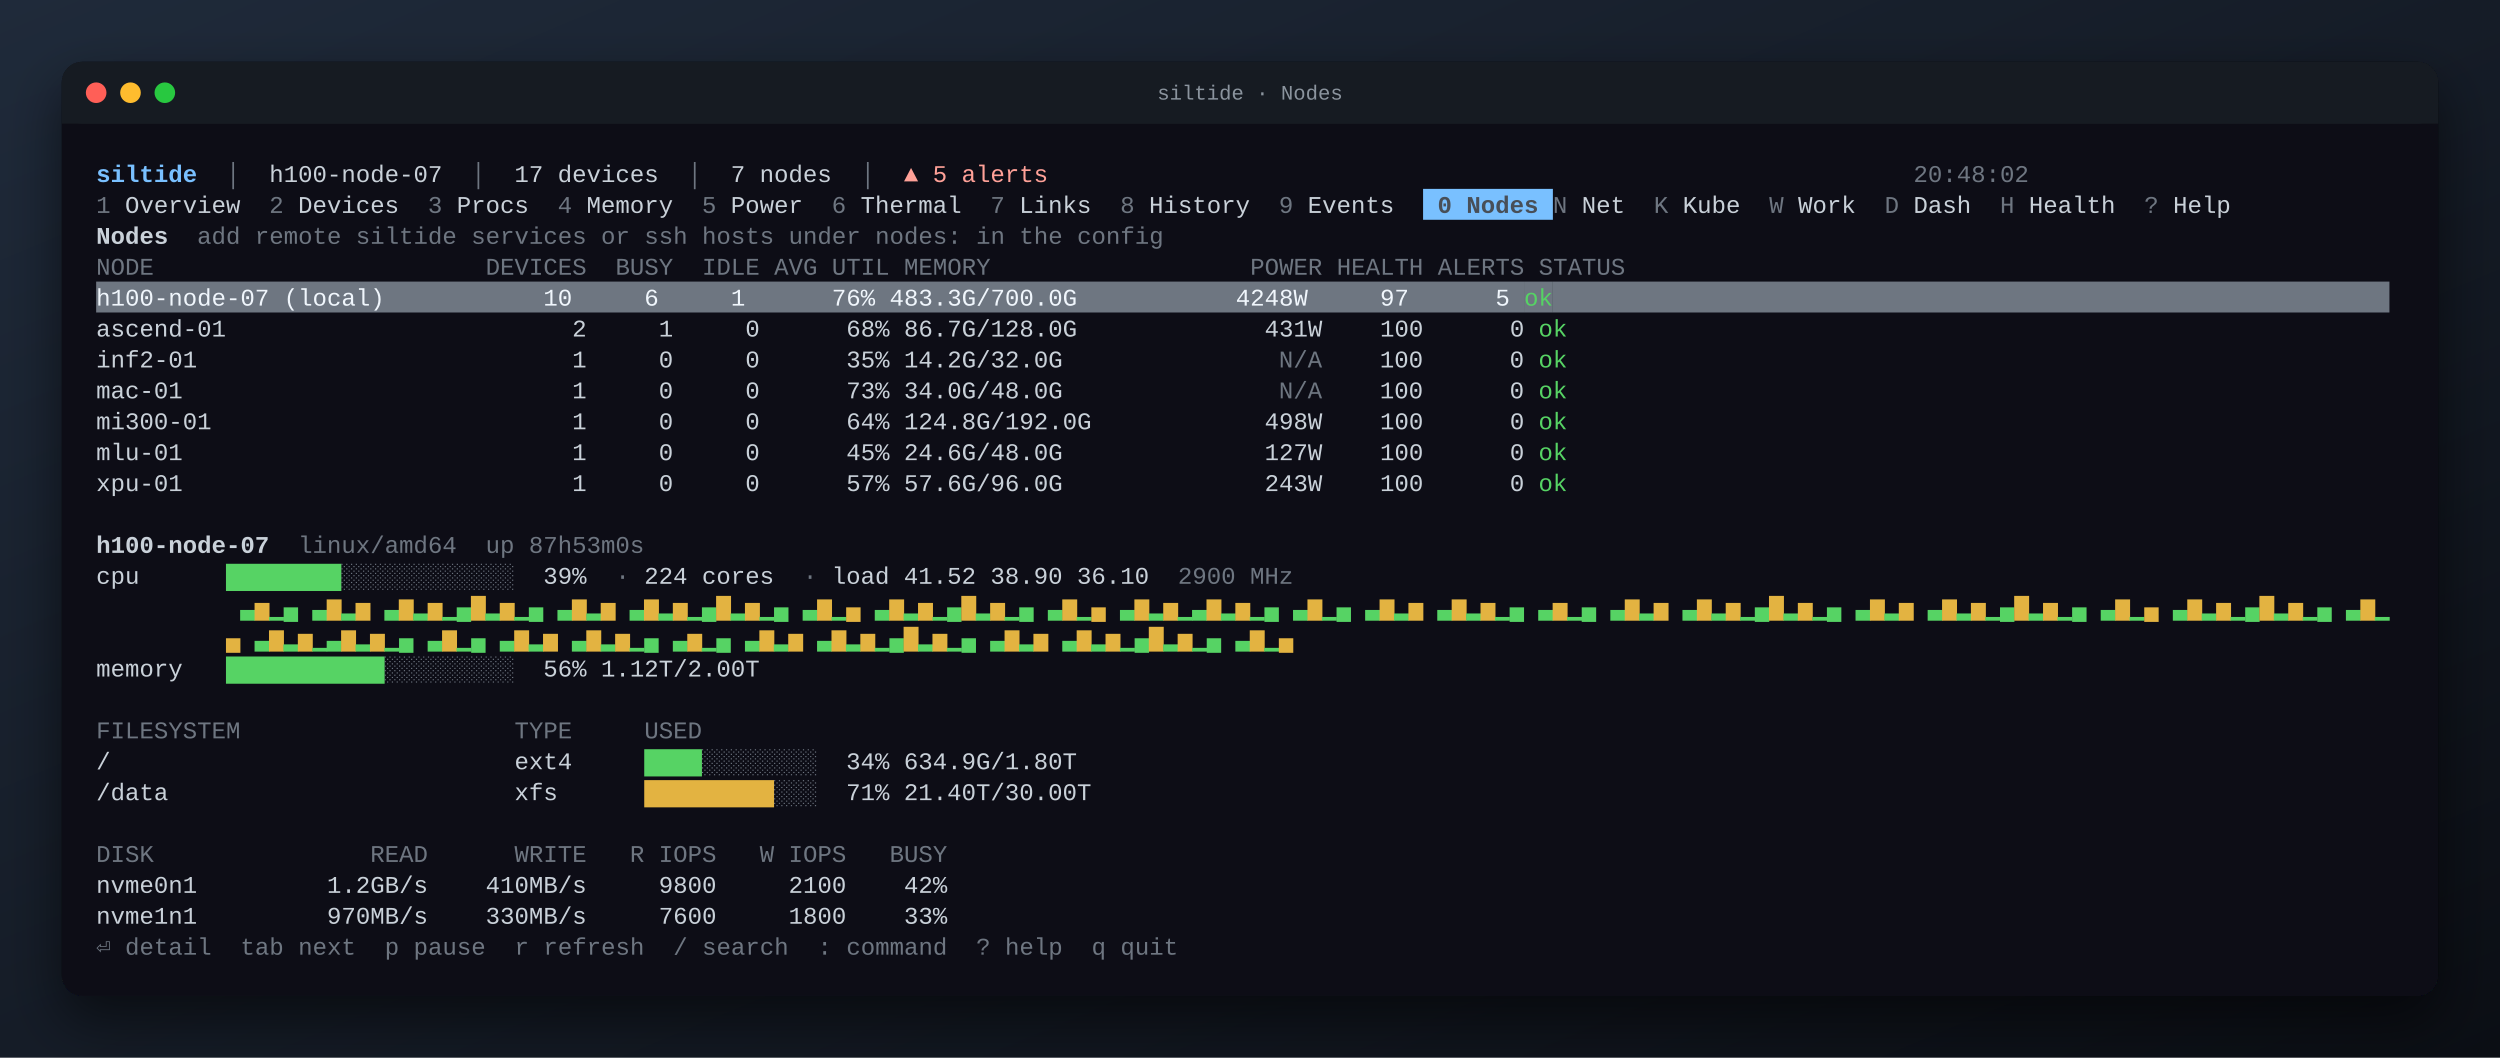
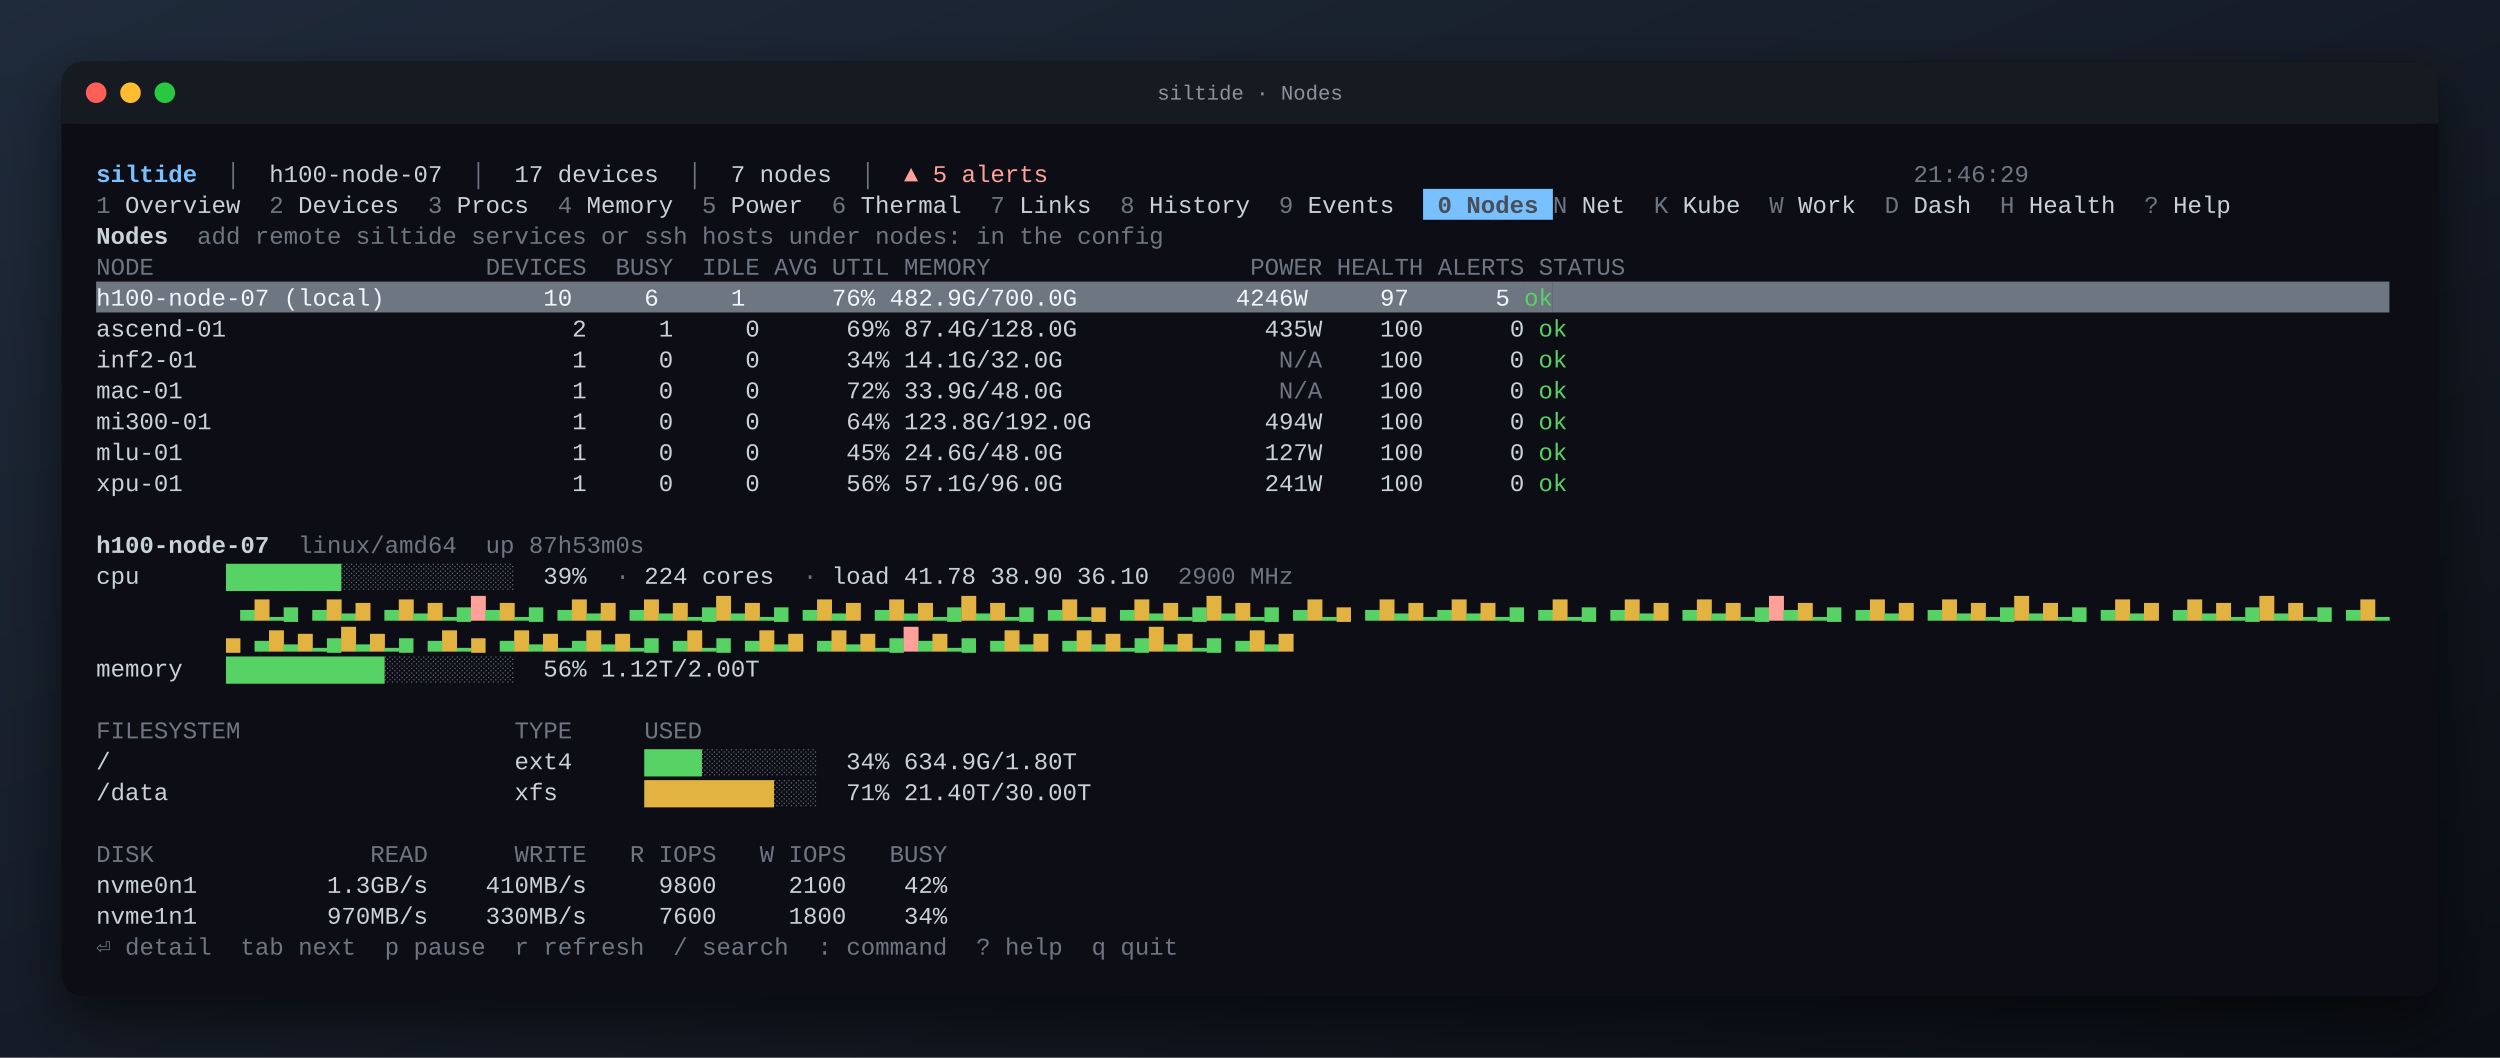
<svg xmlns="http://www.w3.org/2000/svg" width="1456" height="616" viewBox="0 0 1456 616" font-family="JetBrains Mono, SFMono-Regular, Menlo, Consolas, Liberation Mono, monospace" font-size="14">
  <defs>
    <linearGradient id="desk" x1="0" y1="0" x2="1" y2="1">
      <stop offset="0" stop-color="#1f2a3a" />
      <stop offset="1" stop-color="#0b0e14" />
    </linearGradient>
    <filter id="shadow" x="-10%" y="-10%" width="120%" height="130%">
      <feDropShadow dx="0" dy="14" stdDeviation="16" flood-color="#000" flood-opacity="0.55" />
    </filter>
  </defs>
  <rect width="100%" height="100%" fill="url(#desk)" />
  <rect x="36" y="36" width="1384" height="544" rx="12" fill="#0d1117" filter="url(#shadow)" />
  <rect x="36" y="36" width="1384" height="36" rx="12" fill="#161b22" />
  <rect x="36" y="60" width="1384" height="12" fill="#161b22" />
  <circle cx="56" cy="54" r="6" fill="#ff5f57" />
  <circle cx="76" cy="54" r="6" fill="#febc2e" />
  <circle cx="96" cy="54" r="6" fill="#28c840" />
  <text x="50%" y="58" text-anchor="middle" fill="#8b949e" font-size="12">siltide · Nodes</text>
  <g xml:space="preserve" transform="translate(36 36)">
    <text y="70.0" fill="#c9d1d9" xml:space="preserve" style="white-space:pre">
      <tspan x="20.0" fill="#79c0ff" font-weight="bold">siltide</tspan>
      <tspan x="78.8" fill="#6e7681">  │  </tspan>
      <tspan x="120.8">h100-node-07</tspan>
      <tspan x="221.6" fill="#6e7681">  │  </tspan>
      <tspan x="263.6">17 devices</tspan>
      <tspan x="347.6" fill="#6e7681">  │  </tspan>
      <tspan x="389.6">7 nodes</tspan>
      <tspan x="448.4" fill="#6e7681">  │  </tspan>
      <tspan x="490.4" fill="#ffa198">▲ 5 alerts</tspan>
-       <tspan x="1078.4" fill="#6e7681">20:48:02                         </tspan>
+       <tspan x="1078.4" fill="#6e7681">21:46:29                         </tspan>
    </text>
    <rect x="792.8" y="74.0" width="75.6" height="18.0" fill="#79c0ff" />
    <text y="88.0" fill="#c9d1d9" xml:space="preserve" style="white-space:pre">
      <tspan x="20.0" fill="#6e7681">1</tspan>
      <tspan x="28.4"> Overview  </tspan>
      <tspan x="120.8" fill="#6e7681">2</tspan>
      <tspan x="129.2"> Devices  </tspan>
      <tspan x="213.2" fill="#6e7681">3</tspan>
      <tspan x="221.6"> Procs  </tspan>
      <tspan x="288.8" fill="#6e7681">4</tspan>
      <tspan x="297.2"> Memory  </tspan>
      <tspan x="372.8" fill="#6e7681">5</tspan>
      <tspan x="381.2"> Power  </tspan>
      <tspan x="448.4" fill="#6e7681">6</tspan>
      <tspan x="456.8"> Thermal  </tspan>
      <tspan x="540.8" fill="#6e7681">7</tspan>
      <tspan x="549.2"> Links  </tspan>
      <tspan x="616.4" fill="#6e7681">8</tspan>
      <tspan x="624.8"> History  </tspan>
      <tspan x="708.8" fill="#6e7681">9</tspan>
      <tspan x="717.2"> Events  </tspan>
      <tspan x="792.8" fill="#484f58" font-weight="bold"> 0 Nodes </tspan>
      <tspan x="868.4" fill="#6e7681">N</tspan>
      <tspan x="876.8"> Net  </tspan>
      <tspan x="927.2" fill="#6e7681">K</tspan>
      <tspan x="935.6"> Kube  </tspan>
      <tspan x="994.4" fill="#6e7681">W</tspan>
      <tspan x="1002.8"> Work  </tspan>
      <tspan x="1061.6" fill="#6e7681">D</tspan>
      <tspan x="1070.0"> Dash  </tspan>
      <tspan x="1128.8" fill="#6e7681">H</tspan>
      <tspan x="1137.2"> Health  </tspan>
      <tspan x="1212.8" fill="#6e7681">?</tspan>
      <tspan x="1221.2"> Help  </tspan>
    </text>
    <text y="106.0" fill="#c9d1d9" xml:space="preserve" style="white-space:pre">
      <tspan x="20.0" font-weight="bold">Nodes</tspan>
      <tspan x="62.0" fill="#6e7681">  add remote siltide services or ssh hosts under nodes: in the config</tspan>
    </text>
    <text y="124.0" fill="#c9d1d9" xml:space="preserve" style="white-space:pre">
      <tspan x="20.0" fill="#6e7681">NODE                       DEVICES  BUSY  IDLE AVG UTIL MEMORY                  POWER HEALTH ALERTS STATUS                        </tspan>
    </text>
    <rect x="20.0" y="128.0" width="831.6" height="18.0" fill="#6e7681" />
    <rect x="851.6" y="128.0" width="16.8" height="18.0" fill="#6e7681" />
    <rect x="868.4" y="128.0" width="487.2" height="18.0" fill="#6e7681" />
    <text y="142.0" fill="#c9d1d9" xml:space="preserve" style="white-space:pre">
-       <tspan x="20.0" fill="#f0f6fc">h100-node-07 (local)           10     6     1      76% 483.3G/700.0G           4248W     97      5 </tspan>
+       <tspan x="20.0" fill="#f0f6fc">h100-node-07 (local)           10     6     1      76% 482.9G/700.0G           4246W     97      5 </tspan>
      <tspan x="851.6" fill="#56d364">ok</tspan>
    </text>
    <text y="160.0" fill="#c9d1d9" xml:space="preserve" style="white-space:pre">
-       <tspan x="20.0">ascend-01                        2     1     0      68% 86.7G/128.0G             431W    100      0 </tspan>
+       <tspan x="20.0">ascend-01                        2     1     0      69% 87.4G/128.0G             435W    100      0 </tspan>
      <tspan x="860.0" fill="#56d364">ok</tspan>
    </text>
    <text y="178.0" fill="#c9d1d9" xml:space="preserve" style="white-space:pre">
-       <tspan x="20.0">inf2-01                          1     0     0      35% 14.2G/32.0G               </tspan>
+       <tspan x="20.0">inf2-01                          1     0     0      34% 14.1G/32.0G               </tspan>
      <tspan x="708.8" fill="#6e7681">N/A</tspan>
      <tspan x="734.0">    100      0 </tspan>
      <tspan x="860.0" fill="#56d364">ok</tspan>
    </text>
    <text y="196.0" fill="#c9d1d9" xml:space="preserve" style="white-space:pre">
-       <tspan x="20.0">mac-01                           1     0     0      73% 34.0G/48.0G               </tspan>
+       <tspan x="20.0">mac-01                           1     0     0      72% 33.9G/48.0G               </tspan>
      <tspan x="708.8" fill="#6e7681">N/A</tspan>
      <tspan x="734.0">    100      0 </tspan>
      <tspan x="860.0" fill="#56d364">ok</tspan>
    </text>
    <text y="214.0" fill="#c9d1d9" xml:space="preserve" style="white-space:pre">
-       <tspan x="20.0">mi300-01                         1     0     0      64% 124.8G/192.0G            498W    100      0 </tspan>
+       <tspan x="20.0">mi300-01                         1     0     0      64% 123.8G/192.0G            494W    100      0 </tspan>
      <tspan x="860.0" fill="#56d364">ok</tspan>
    </text>
    <text y="232.0" fill="#c9d1d9" xml:space="preserve" style="white-space:pre">
      <tspan x="20.0">mlu-01                           1     0     0      45% 24.6G/48.0G              127W    100      0 </tspan>
      <tspan x="860.0" fill="#56d364">ok</tspan>
    </text>
    <text y="250.0" fill="#c9d1d9" xml:space="preserve" style="white-space:pre">
-       <tspan x="20.0">xpu-01                           1     0     0      57% 57.6G/96.0G              243W    100      0 </tspan>
+       <tspan x="20.0">xpu-01                           1     0     0      56% 57.1G/96.0G              241W    100      0 </tspan>
      <tspan x="860.0" fill="#56d364">ok</tspan>
    </text>
    <text y="286.0" fill="#c9d1d9" xml:space="preserve" style="white-space:pre">
      <tspan x="20.0" font-weight="bold">h100-node-07</tspan>
      <tspan x="137.6" fill="#6e7681">linux/amd64</tspan>
      <tspan x="230.0" fill="#6e7681">  up 87h53m0s</tspan>
    </text>
    <text y="304.0" fill="#c9d1d9" xml:space="preserve" style="white-space:pre">
      <tspan x="20.0">cpu      </tspan>
      <tspan x="95.6" fill="#56d364">████████</tspan>
      <tspan x="162.8" fill="#6e7681">░░░░░░░░░░░░</tspan>
      <tspan x="263.6">  39%  </tspan>
      <tspan x="322.4" fill="#6e7681">·</tspan>
      <tspan x="330.8"> 224 cores  </tspan>
      <tspan x="431.6" fill="#6e7681">·</tspan>
-       <tspan x="440.0"> load 41.52 38.90 36.10</tspan>
+       <tspan x="440.0"> load 41.78 38.90 36.10</tspan>
      <tspan x="633.2" fill="#6e7681">  2900 MHz</tspan>
    </text>
    <text y="322.0" fill="#c9d1d9" xml:space="preserve" style="white-space:pre">
      <tspan x="104.0" fill="#56d364">▃</tspan>
-       <tspan x="112.4" fill="#e3b341">▅</tspan>
+       <tspan x="112.4" fill="#e3b341">▆</tspan>
      <tspan x="120.8" fill="#56d364">▁</tspan>
      <tspan x="129.2" fill="#56d364">▄</tspan>
      <tspan x="146.0" fill="#56d364">▃</tspan>
      <tspan x="154.4" fill="#e3b341">▆</tspan>
      <tspan x="162.8" fill="#56d364">▂</tspan>
      <tspan x="171.2" fill="#e3b341">▅</tspan>
      <tspan x="188.0" fill="#56d364">▃</tspan>
      <tspan x="196.4" fill="#e3b341">▆</tspan>
      <tspan x="204.8" fill="#56d364">▂</tspan>
      <tspan x="213.2" fill="#e3b341">▅</tspan>
      <tspan x="221.6" fill="#56d364">▁</tspan>
      <tspan x="230.0" fill="#56d364">▄</tspan>
-       <tspan x="238.4" fill="#e3b341">▇</tspan>
-       <tspan x="246.8" fill="#56d364">▂</tspan>
+       <tspan x="238.4" fill="#ffa198">▇</tspan>
+       <tspan x="246.8" fill="#56d364">▃</tspan>
      <tspan x="255.2" fill="#e3b341">▅</tspan>
      <tspan x="263.6" fill="#56d364">▁</tspan>
      <tspan x="272.0" fill="#56d364">▄</tspan>
      <tspan x="288.8" fill="#56d364">▃</tspan>
      <tspan x="297.2" fill="#e3b341">▆</tspan>
      <tspan x="305.6" fill="#56d364">▂</tspan>
      <tspan x="314.0" fill="#e3b341">▅</tspan>
      <tspan x="330.8" fill="#56d364">▃</tspan>
      <tspan x="339.2" fill="#e3b341">▆</tspan>
      <tspan x="347.6" fill="#56d364">▂</tspan>
      <tspan x="356.0" fill="#e3b341">▅</tspan>
      <tspan x="364.4" fill="#56d364">▁</tspan>
      <tspan x="372.8" fill="#56d364">▄</tspan>
      <tspan x="381.2" fill="#e3b341">▇</tspan>
      <tspan x="389.6" fill="#56d364">▂</tspan>
      <tspan x="398.0" fill="#e3b341">▅</tspan>
      <tspan x="406.4" fill="#56d364">▁</tspan>
      <tspan x="414.8" fill="#56d364">▄</tspan>
      <tspan x="431.6" fill="#56d364">▃</tspan>
      <tspan x="440.0" fill="#e3b341">▆</tspan>
-       <tspan x="448.4" fill="#56d364">▁</tspan>
-       <tspan x="456.8" fill="#e3b341">▄</tspan>
+       <tspan x="448.4" fill="#56d364">▂</tspan>
+       <tspan x="456.8" fill="#e3b341">▅</tspan>
      <tspan x="473.6" fill="#56d364">▃</tspan>
      <tspan x="482.0" fill="#e3b341">▆</tspan>
      <tspan x="490.4" fill="#56d364">▂</tspan>
      <tspan x="498.8" fill="#e3b341">▅</tspan>
      <tspan x="507.2" fill="#56d364">▁</tspan>
      <tspan x="515.6" fill="#56d364">▄</tspan>
      <tspan x="524.0" fill="#e3b341">▇</tspan>
      <tspan x="532.4" fill="#56d364">▂</tspan>
      <tspan x="540.8" fill="#e3b341">▅</tspan>
      <tspan x="549.2" fill="#56d364">▁</tspan>
      <tspan x="557.6" fill="#56d364">▄</tspan>
      <tspan x="574.4" fill="#56d364">▃</tspan>
      <tspan x="582.8" fill="#e3b341">▆</tspan>
      <tspan x="591.2" fill="#56d364">▁</tspan>
      <tspan x="599.6" fill="#e3b341">▄</tspan>
      <tspan x="616.4" fill="#56d364">▃</tspan>
      <tspan x="624.8" fill="#e3b341">▆</tspan>
      <tspan x="633.2" fill="#56d364">▂</tspan>
      <tspan x="641.6" fill="#e3b341">▅</tspan>
      <tspan x="650.0" fill="#56d364">▁</tspan>
-       <tspan x="658.4" fill="#56d364">▃</tspan>
-       <tspan x="666.8" fill="#e3b341">▆</tspan>
+       <tspan x="658.4" fill="#56d364">▄</tspan>
+       <tspan x="666.8" fill="#e3b341">▇</tspan>
      <tspan x="675.2" fill="#56d364">▂</tspan>
      <tspan x="683.6" fill="#e3b341">▅</tspan>
      <tspan x="692.0" fill="#56d364">▁</tspan>
      <tspan x="700.4" fill="#56d364">▄</tspan>
      <tspan x="717.2" fill="#56d364">▃</tspan>
      <tspan x="725.6" fill="#e3b341">▆</tspan>
      <tspan x="734.0" fill="#56d364">▁</tspan>
-       <tspan x="742.4" fill="#56d364">▄</tspan>
+       <tspan x="742.4" fill="#e3b341">▄</tspan>
      <tspan x="759.2" fill="#56d364">▃</tspan>
      <tspan x="767.6" fill="#e3b341">▆</tspan>
      <tspan x="776.0" fill="#56d364">▂</tspan>
      <tspan x="784.4" fill="#e3b341">▅</tspan>
+       <tspan x="792.8" fill="#56d364">▁</tspan>
      <tspan x="801.2" fill="#56d364">▃</tspan>
      <tspan x="809.6" fill="#e3b341">▆</tspan>
      <tspan x="818.0" fill="#56d364">▂</tspan>
      <tspan x="826.4" fill="#e3b341">▅</tspan>
      <tspan x="834.8" fill="#56d364">▁</tspan>
      <tspan x="843.2" fill="#56d364">▄</tspan>
      <tspan x="860.0" fill="#56d364">▃</tspan>
-       <tspan x="868.4" fill="#e3b341">▅</tspan>
+       <tspan x="868.4" fill="#e3b341">▆</tspan>
      <tspan x="876.8" fill="#56d364">▁</tspan>
      <tspan x="885.2" fill="#56d364">▄</tspan>
      <tspan x="902.0" fill="#56d364">▃</tspan>
      <tspan x="910.4" fill="#e3b341">▆</tspan>
      <tspan x="918.8" fill="#56d364">▂</tspan>
      <tspan x="927.2" fill="#e3b341">▅</tspan>
      <tspan x="944.0" fill="#56d364">▃</tspan>
      <tspan x="952.4" fill="#e3b341">▆</tspan>
      <tspan x="960.8" fill="#56d364">▂</tspan>
      <tspan x="969.2" fill="#e3b341">▅</tspan>
      <tspan x="977.6" fill="#56d364">▁</tspan>
      <tspan x="986.0" fill="#56d364">▄</tspan>
-       <tspan x="994.4" fill="#e3b341">▇</tspan>
-       <tspan x="1002.8" fill="#56d364">▂</tspan>
+       <tspan x="994.4" fill="#ffa198">▇</tspan>
+       <tspan x="1002.8" fill="#56d364">▃</tspan>
      <tspan x="1011.2" fill="#e3b341">▅</tspan>
      <tspan x="1019.6" fill="#56d364">▁</tspan>
      <tspan x="1028.0" fill="#56d364">▄</tspan>
      <tspan x="1044.8" fill="#56d364">▃</tspan>
      <tspan x="1053.2" fill="#e3b341">▆</tspan>
      <tspan x="1061.6" fill="#56d364">▂</tspan>
      <tspan x="1070.0" fill="#e3b341">▅</tspan>
      <tspan x="1086.8" fill="#56d364">▃</tspan>
      <tspan x="1095.2" fill="#e3b341">▆</tspan>
      <tspan x="1103.6" fill="#56d364">▂</tspan>
      <tspan x="1112.0" fill="#e3b341">▅</tspan>
      <tspan x="1120.4" fill="#56d364">▁</tspan>
      <tspan x="1128.8" fill="#56d364">▄</tspan>
      <tspan x="1137.2" fill="#e3b341">▇</tspan>
      <tspan x="1145.6" fill="#56d364">▂</tspan>
      <tspan x="1154.0" fill="#e3b341">▅</tspan>
      <tspan x="1162.4" fill="#56d364">▁</tspan>
      <tspan x="1170.8" fill="#56d364">▄</tspan>
      <tspan x="1187.6" fill="#56d364">▃</tspan>
      <tspan x="1196.0" fill="#e3b341">▆</tspan>
-       <tspan x="1204.4" fill="#56d364">▁</tspan>
-       <tspan x="1212.8" fill="#e3b341">▄</tspan>
+       <tspan x="1204.4" fill="#56d364">▂</tspan>
+       <tspan x="1212.8" fill="#e3b341">▅</tspan>
      <tspan x="1229.6" fill="#56d364">▃</tspan>
      <tspan x="1238.0" fill="#e3b341">▆</tspan>
      <tspan x="1246.4" fill="#56d364">▂</tspan>
      <tspan x="1254.8" fill="#e3b341">▅</tspan>
      <tspan x="1263.2" fill="#56d364">▁</tspan>
      <tspan x="1271.6" fill="#56d364">▄</tspan>
      <tspan x="1280.0" fill="#e3b341">▇</tspan>
      <tspan x="1288.4" fill="#56d364">▂</tspan>
      <tspan x="1296.8" fill="#e3b341">▅</tspan>
      <tspan x="1305.2" fill="#56d364">▁</tspan>
      <tspan x="1313.6" fill="#56d364">▄</tspan>
      <tspan x="1330.4" fill="#56d364">▃</tspan>
      <tspan x="1338.8" fill="#e3b341">▆</tspan>
      <tspan x="1347.2" fill="#56d364">▁</tspan>
    </text>
    <text y="340.0" fill="#c9d1d9" xml:space="preserve" style="white-space:pre">
      <tspan x="95.6" fill="#e3b341">▄</tspan>
      <tspan x="112.4" fill="#56d364">▃</tspan>
      <tspan x="120.8" fill="#e3b341">▆</tspan>
      <tspan x="129.2" fill="#56d364">▂</tspan>
      <tspan x="137.6" fill="#e3b341">▅</tspan>
      <tspan x="146.0" fill="#56d364">▁</tspan>
-       <tspan x="154.4" fill="#56d364">▃</tspan>
-       <tspan x="162.8" fill="#e3b341">▆</tspan>
+       <tspan x="154.4" fill="#56d364">▄</tspan>
+       <tspan x="162.8" fill="#e3b341">▇</tspan>
      <tspan x="171.2" fill="#56d364">▂</tspan>
      <tspan x="179.6" fill="#e3b341">▅</tspan>
      <tspan x="188.0" fill="#56d364">▁</tspan>
      <tspan x="196.4" fill="#56d364">▄</tspan>
      <tspan x="213.2" fill="#56d364">▃</tspan>
      <tspan x="221.6" fill="#e3b341">▆</tspan>
      <tspan x="230.0" fill="#56d364">▁</tspan>
-       <tspan x="238.4" fill="#56d364">▄</tspan>
+       <tspan x="238.4" fill="#e3b341">▄</tspan>
      <tspan x="255.2" fill="#56d364">▃</tspan>
      <tspan x="263.6" fill="#e3b341">▆</tspan>
      <tspan x="272.0" fill="#56d364">▂</tspan>
      <tspan x="280.4" fill="#e3b341">▅</tspan>
+       <tspan x="288.8" fill="#56d364">▁</tspan>
      <tspan x="297.2" fill="#56d364">▃</tspan>
      <tspan x="305.6" fill="#e3b341">▆</tspan>
      <tspan x="314.0" fill="#56d364">▂</tspan>
      <tspan x="322.4" fill="#e3b341">▅</tspan>
      <tspan x="330.8" fill="#56d364">▁</tspan>
      <tspan x="339.2" fill="#56d364">▄</tspan>
      <tspan x="356.0" fill="#56d364">▃</tspan>
-       <tspan x="364.4" fill="#e3b341">▅</tspan>
+       <tspan x="364.4" fill="#e3b341">▆</tspan>
      <tspan x="372.8" fill="#56d364">▁</tspan>
      <tspan x="381.2" fill="#56d364">▄</tspan>
      <tspan x="398.0" fill="#56d364">▃</tspan>
      <tspan x="406.4" fill="#e3b341">▆</tspan>
      <tspan x="414.8" fill="#56d364">▂</tspan>
      <tspan x="423.2" fill="#e3b341">▅</tspan>
      <tspan x="440.0" fill="#56d364">▃</tspan>
      <tspan x="448.4" fill="#e3b341">▆</tspan>
      <tspan x="456.8" fill="#56d364">▂</tspan>
      <tspan x="465.2" fill="#e3b341">▅</tspan>
      <tspan x="473.6" fill="#56d364">▁</tspan>
      <tspan x="482.0" fill="#56d364">▄</tspan>
-       <tspan x="490.4" fill="#e3b341">▇</tspan>
-       <tspan x="498.8" fill="#56d364">▂</tspan>
+       <tspan x="490.4" fill="#ffa198">▇</tspan>
+       <tspan x="498.8" fill="#56d364">▃</tspan>
      <tspan x="507.2" fill="#e3b341">▅</tspan>
      <tspan x="515.6" fill="#56d364">▁</tspan>
      <tspan x="524.0" fill="#56d364">▄</tspan>
      <tspan x="540.8" fill="#56d364">▃</tspan>
      <tspan x="549.2" fill="#e3b341">▆</tspan>
      <tspan x="557.6" fill="#56d364">▂</tspan>
      <tspan x="566.0" fill="#e3b341">▅</tspan>
      <tspan x="582.8" fill="#56d364">▃</tspan>
      <tspan x="591.2" fill="#e3b341">▆</tspan>
      <tspan x="599.6" fill="#56d364">▂</tspan>
      <tspan x="608.0" fill="#e3b341">▅</tspan>
      <tspan x="616.4" fill="#56d364">▁</tspan>
      <tspan x="624.8" fill="#56d364">▄</tspan>
      <tspan x="633.2" fill="#e3b341">▇</tspan>
      <tspan x="641.6" fill="#56d364">▂</tspan>
      <tspan x="650.0" fill="#e3b341">▅</tspan>
      <tspan x="658.4" fill="#56d364">▁</tspan>
      <tspan x="666.8" fill="#56d364">▄</tspan>
      <tspan x="683.6" fill="#56d364">▃</tspan>
      <tspan x="692.0" fill="#e3b341">▆</tspan>
-       <tspan x="700.4" fill="#56d364">▁</tspan>
-       <tspan x="708.8" fill="#e3b341">▄</tspan>
+       <tspan x="700.4" fill="#56d364">▂</tspan>
+       <tspan x="708.8" fill="#e3b341">▅</tspan>
    </text>
    <text y="358.0" fill="#c9d1d9" xml:space="preserve" style="white-space:pre">
      <tspan x="20.0">memory   </tspan>
      <tspan x="95.6" fill="#56d364">███████████</tspan>
      <tspan x="188.0" fill="#6e7681">░░░░░░░░░</tspan>
      <tspan x="263.6">  56% 1.12T/2.00T</tspan>
    </text>
    <text y="394.0" fill="#c9d1d9" xml:space="preserve" style="white-space:pre">
      <tspan x="20.0" fill="#6e7681">FILESYSTEM                   TYPE     USED                   </tspan>
    </text>
    <text y="412.0" fill="#c9d1d9" xml:space="preserve" style="white-space:pre">
      <tspan x="20.0">/                            ext4     </tspan>
      <tspan x="339.2" fill="#56d364">████</tspan>
      <tspan x="372.8" fill="#6e7681">░░░░░░░░</tspan>
      <tspan x="440.0">  34% 634.9G/1.80T</tspan>
    </text>
    <text y="430.0" fill="#c9d1d9" xml:space="preserve" style="white-space:pre">
      <tspan x="20.0">/data                        xfs      </tspan>
      <tspan x="339.2" fill="#e3b341">█████████</tspan>
      <tspan x="414.8" fill="#6e7681">░░░</tspan>
      <tspan x="440.0">  71% 21.40T/30.00T</tspan>
    </text>
    <text y="466.0" fill="#c9d1d9" xml:space="preserve" style="white-space:pre">
      <tspan x="20.0" fill="#6e7681">DISK               READ      WRITE   R IOPS   W IOPS   BUSY</tspan>
    </text>
    <text y="484.0" fill="#c9d1d9" xml:space="preserve" style="white-space:pre">
-       <tspan x="20.0">nvme0n1         1.2GB/s    410MB/s     9800     2100    42%</tspan>
+       <tspan x="20.0">nvme0n1         1.3GB/s    410MB/s     9800     2100    42%</tspan>
    </text>
    <text y="502.0" fill="#c9d1d9" xml:space="preserve" style="white-space:pre">
-       <tspan x="20.0">nvme1n1         970MB/s    330MB/s     7600     1800    33%</tspan>
+       <tspan x="20.0">nvme1n1         970MB/s    330MB/s     7600     1800    34%</tspan>
    </text>
    <text y="520.0" fill="#c9d1d9" xml:space="preserve" style="white-space:pre">
      <tspan x="20.0" fill="#6e7681">⏎ detail  tab next  p pause  r refresh  / search  : command  ? help  q quit</tspan>
    </text>
  </g>
</svg>
